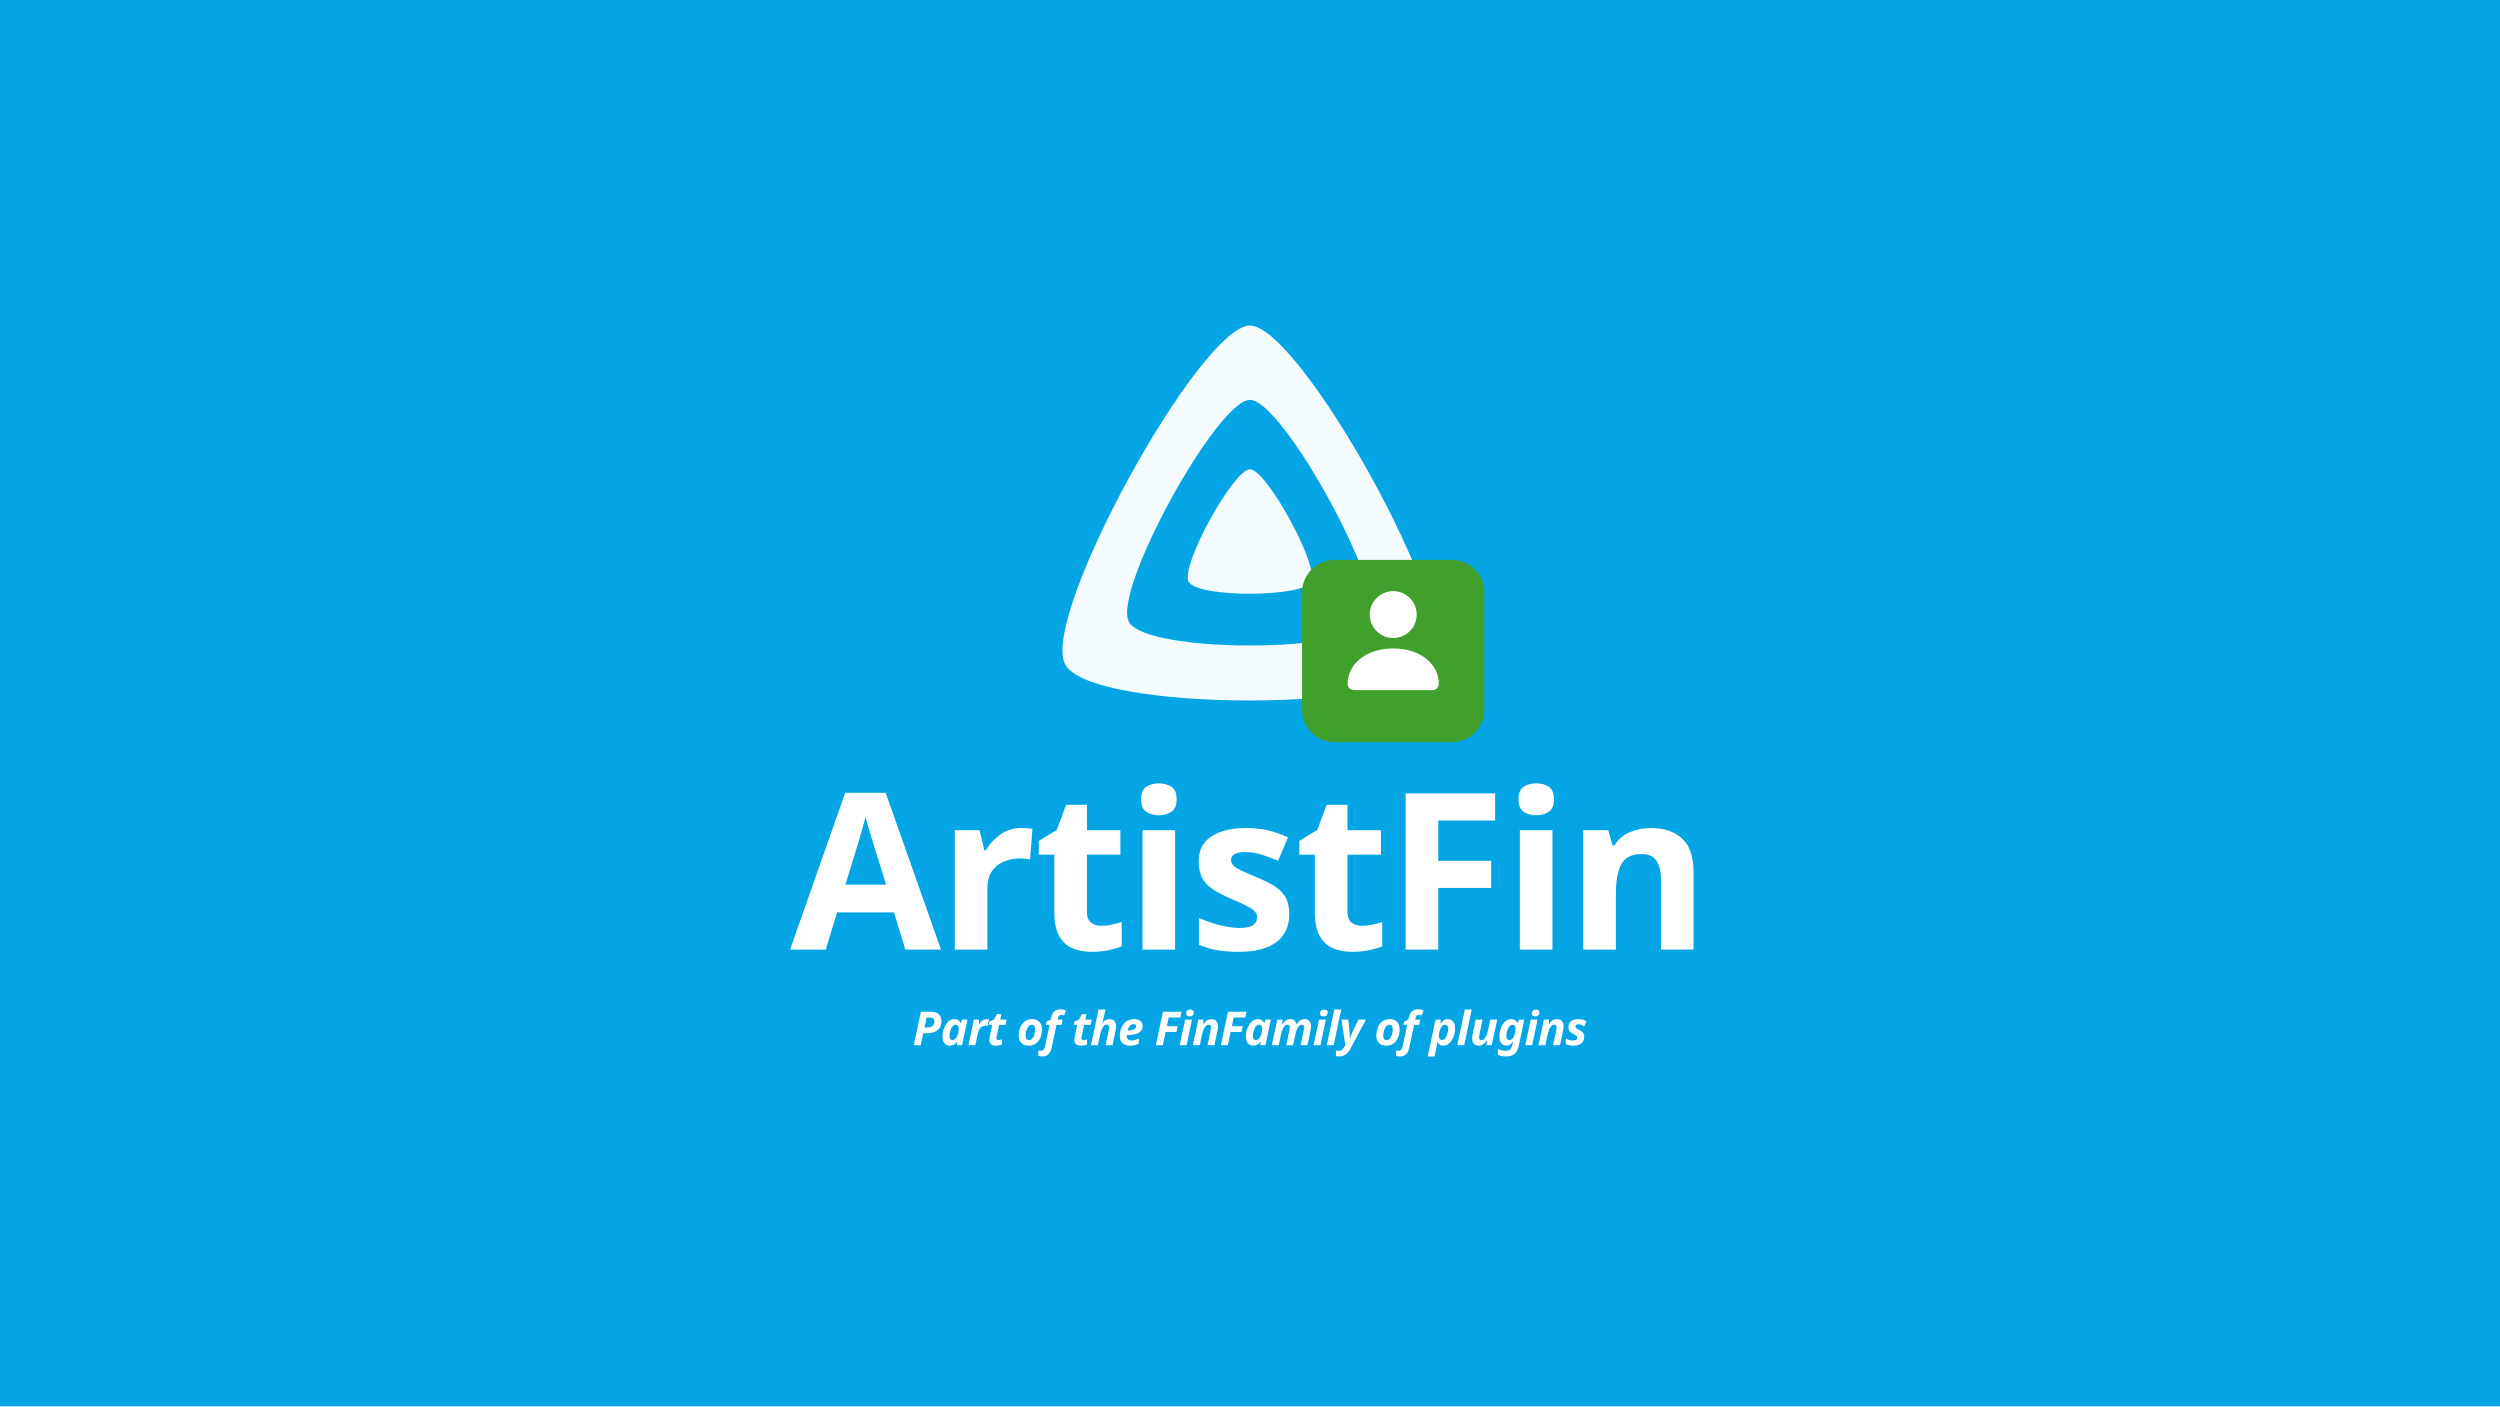
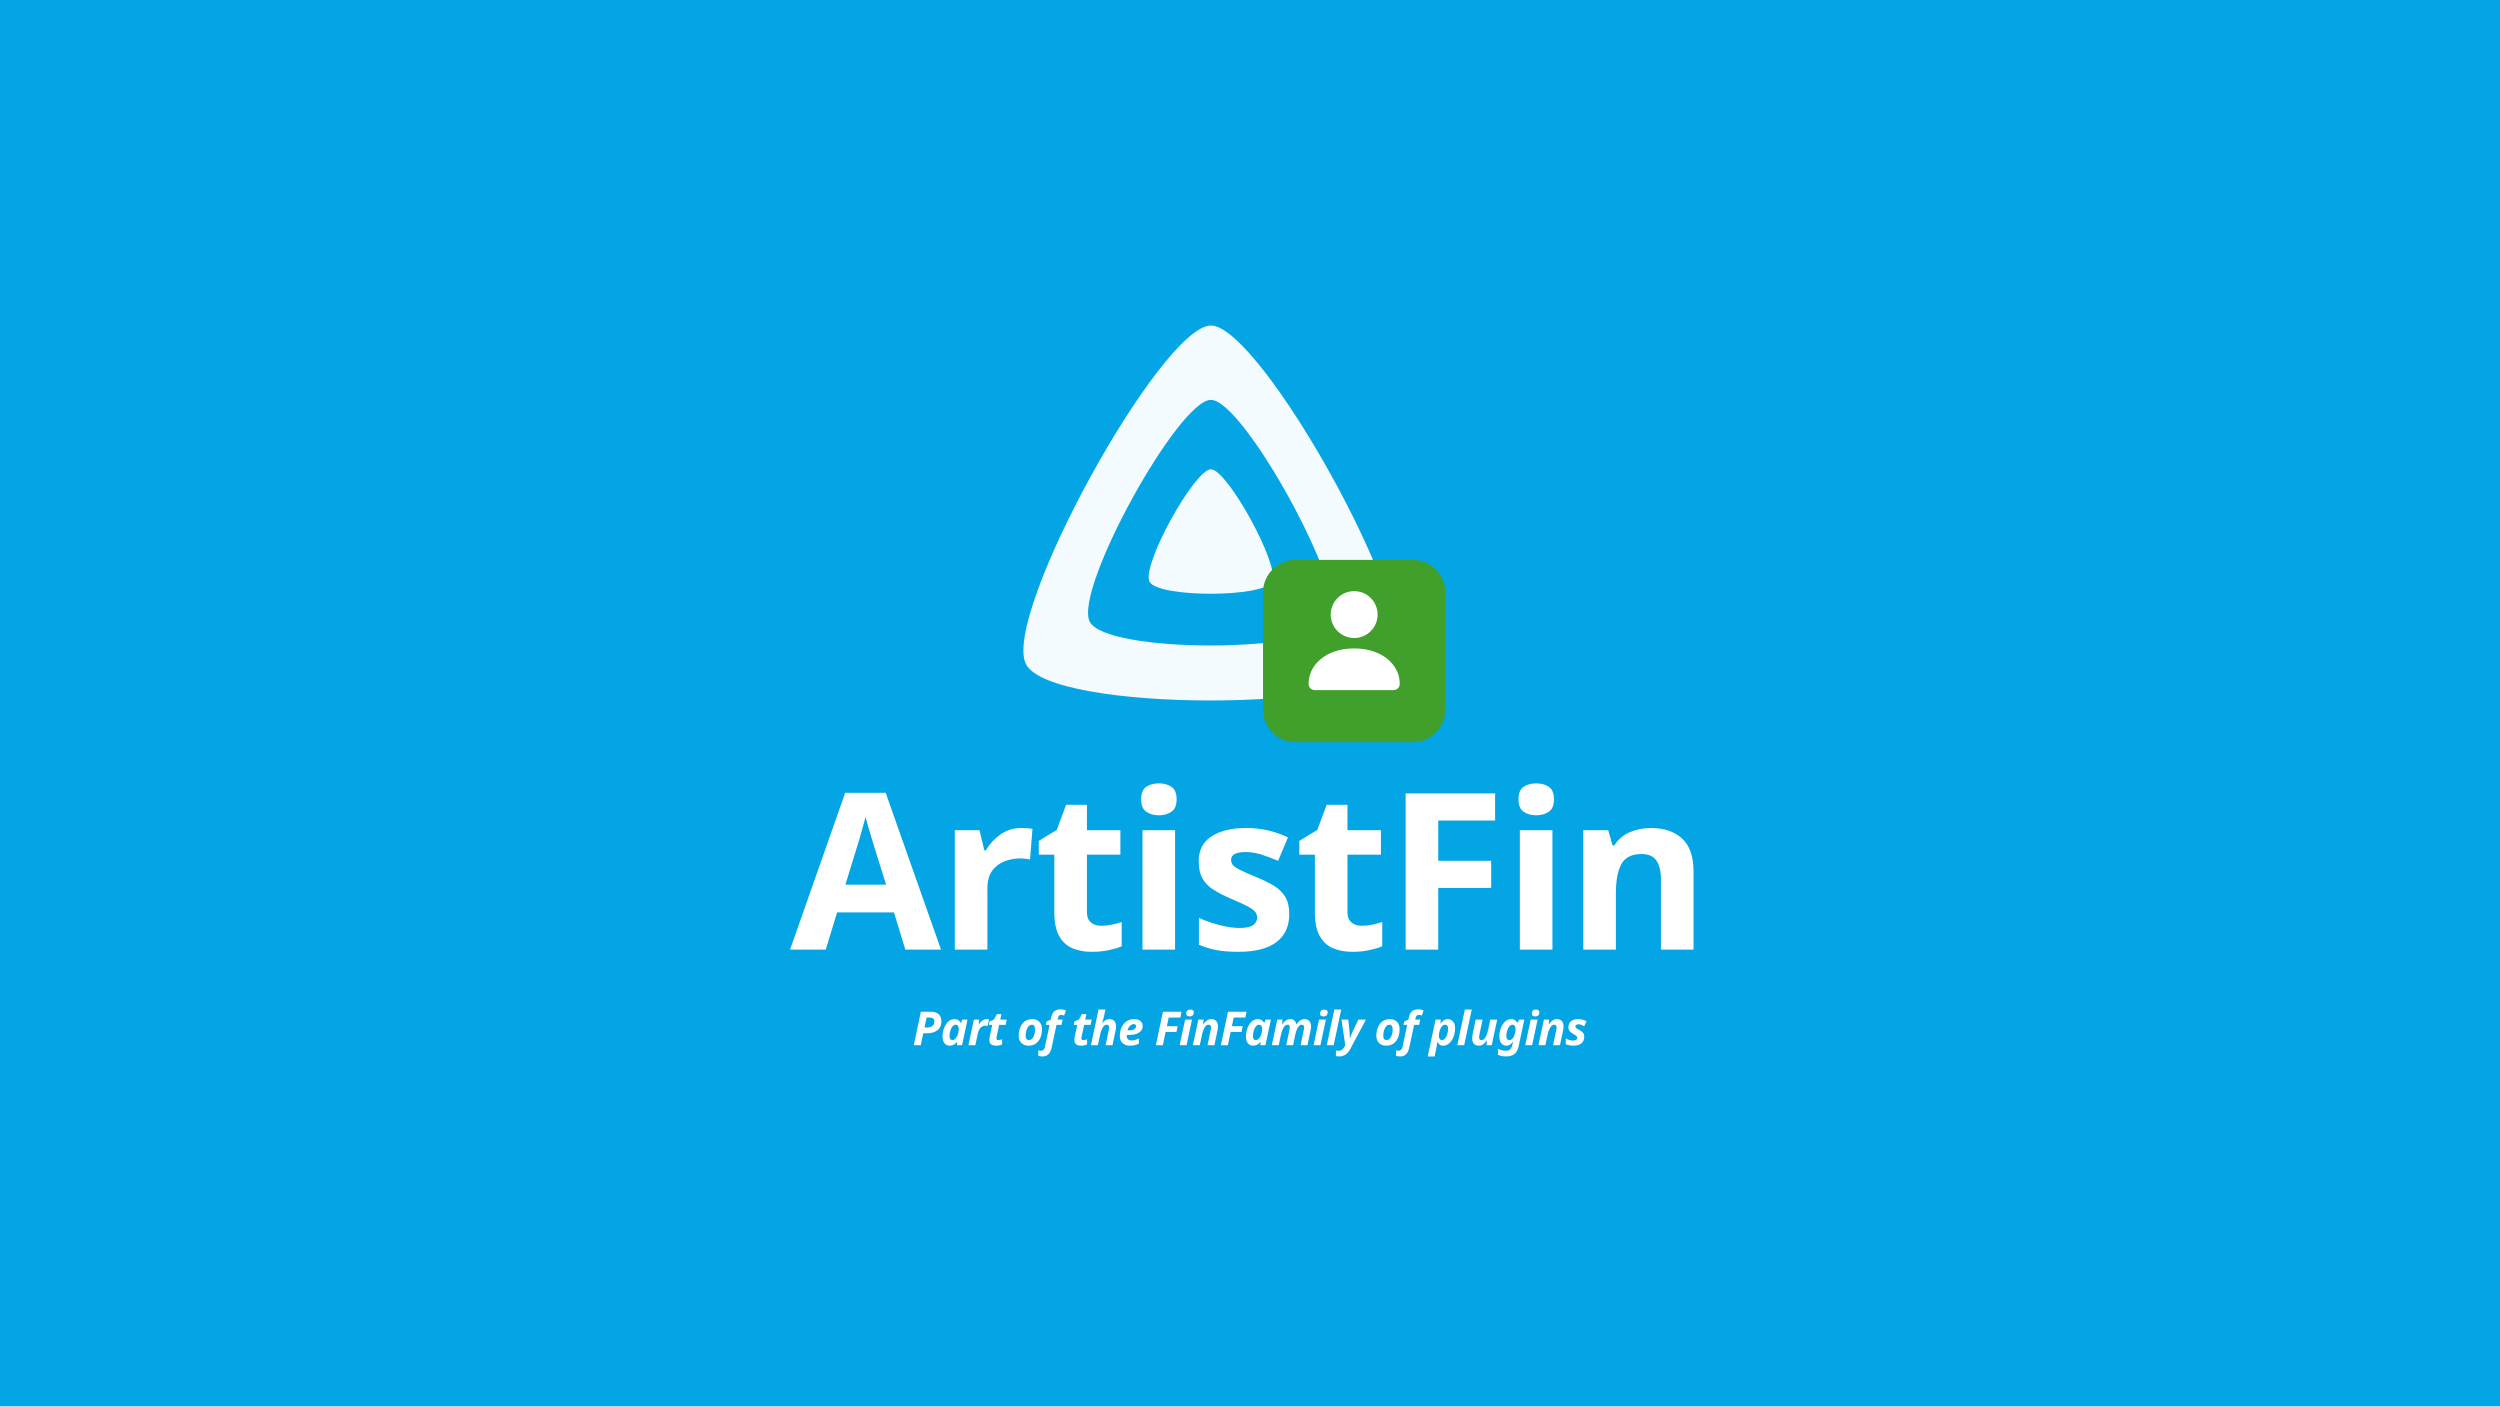
<svg xmlns="http://www.w3.org/2000/svg" width="1920" height="1080" viewBox="0 0 1920 1080">
  <defs>
    <style type="text/css">
      .title {
        font-family: "Nunito", "Quicksand", "Comfortaa", "Arial Rounded MT Bold", ui-rounded, sans-serif;
        font-weight: 700;
        font-size: 168px;
        fill: #ffffff;
        letter-spacing: -0.015em;
      }
      .tagline {
        font-family: "Nunito", "Quicksand", "Comfortaa", "Arial Rounded MT Bold", ui-rounded, sans-serif;
        font-weight: 700;
        font-style: italic;
        font-size: 36px;
        fill: #ffffff;
        letter-spacing: -0.015em;
      }
    </style>
  </defs>
  <rect width="1920" height="1080" fill="#04a5e5" />
  <g transform="translate(960, 530)">
-     <g transform="translate(-200, -340)">
+     <g transform="translate(-230, -340)">
      <g transform="translate(-40, -40) scale(10)">
        <rect width="40" height="40" x="4" y="4" rx="4" fill="#04a5e5" />
        <path fill="#ffffff" opacity="0.95" d="M 24 10 C 20.19 10 7.92 32.24 9.79 36 C 11.66 39.75 36.36 39.71 38.21 36 C 40.25 32.29 27.81 10 24 10 Z M 33.31 32.74 C 32.1 35.17 15.92 35.2 14.69 32.74 C 13.46 30.28 21.5 15.71 24 15.71 C 26.5 15.71 34.52 30.31 33.31 32.74 Z M 24 21.04 C 22.74 21.04 18.66 28.42 19.28 29.67 C 19.9 30.92 28.1 30.9 28.71 29.67 C 29.32 28.44 25.26 21.04 24 21.04 Z" />
        <rect width="14" height="14" x="28" y="28" rx="2.5" fill="#40a02b" />
        <circle cx="35" cy="32.2" r="1.8" fill="#ffffff" />
        <path fill="#ffffff" d="M 35 34.8 C 32.8 34.8 31.5 36.1 31.5 37.5 C 31.5 37.8 31.7 38 32 38 H 38 C 38.3 38 38.5 37.8 38.5 37.5 C 38.5 36.1 37.2 34.8 35 34.8 Z" />
      </g>
    </g>
    <text class="title" text-anchor="middle" dominant-baseline="middle" x="0" y="140">ArtistFin</text>
    <text class="tagline" text-anchor="middle" dominant-baseline="middle" x="0" y="260">Part of the FinFamily of plugins</text>
  </g>
</svg>
